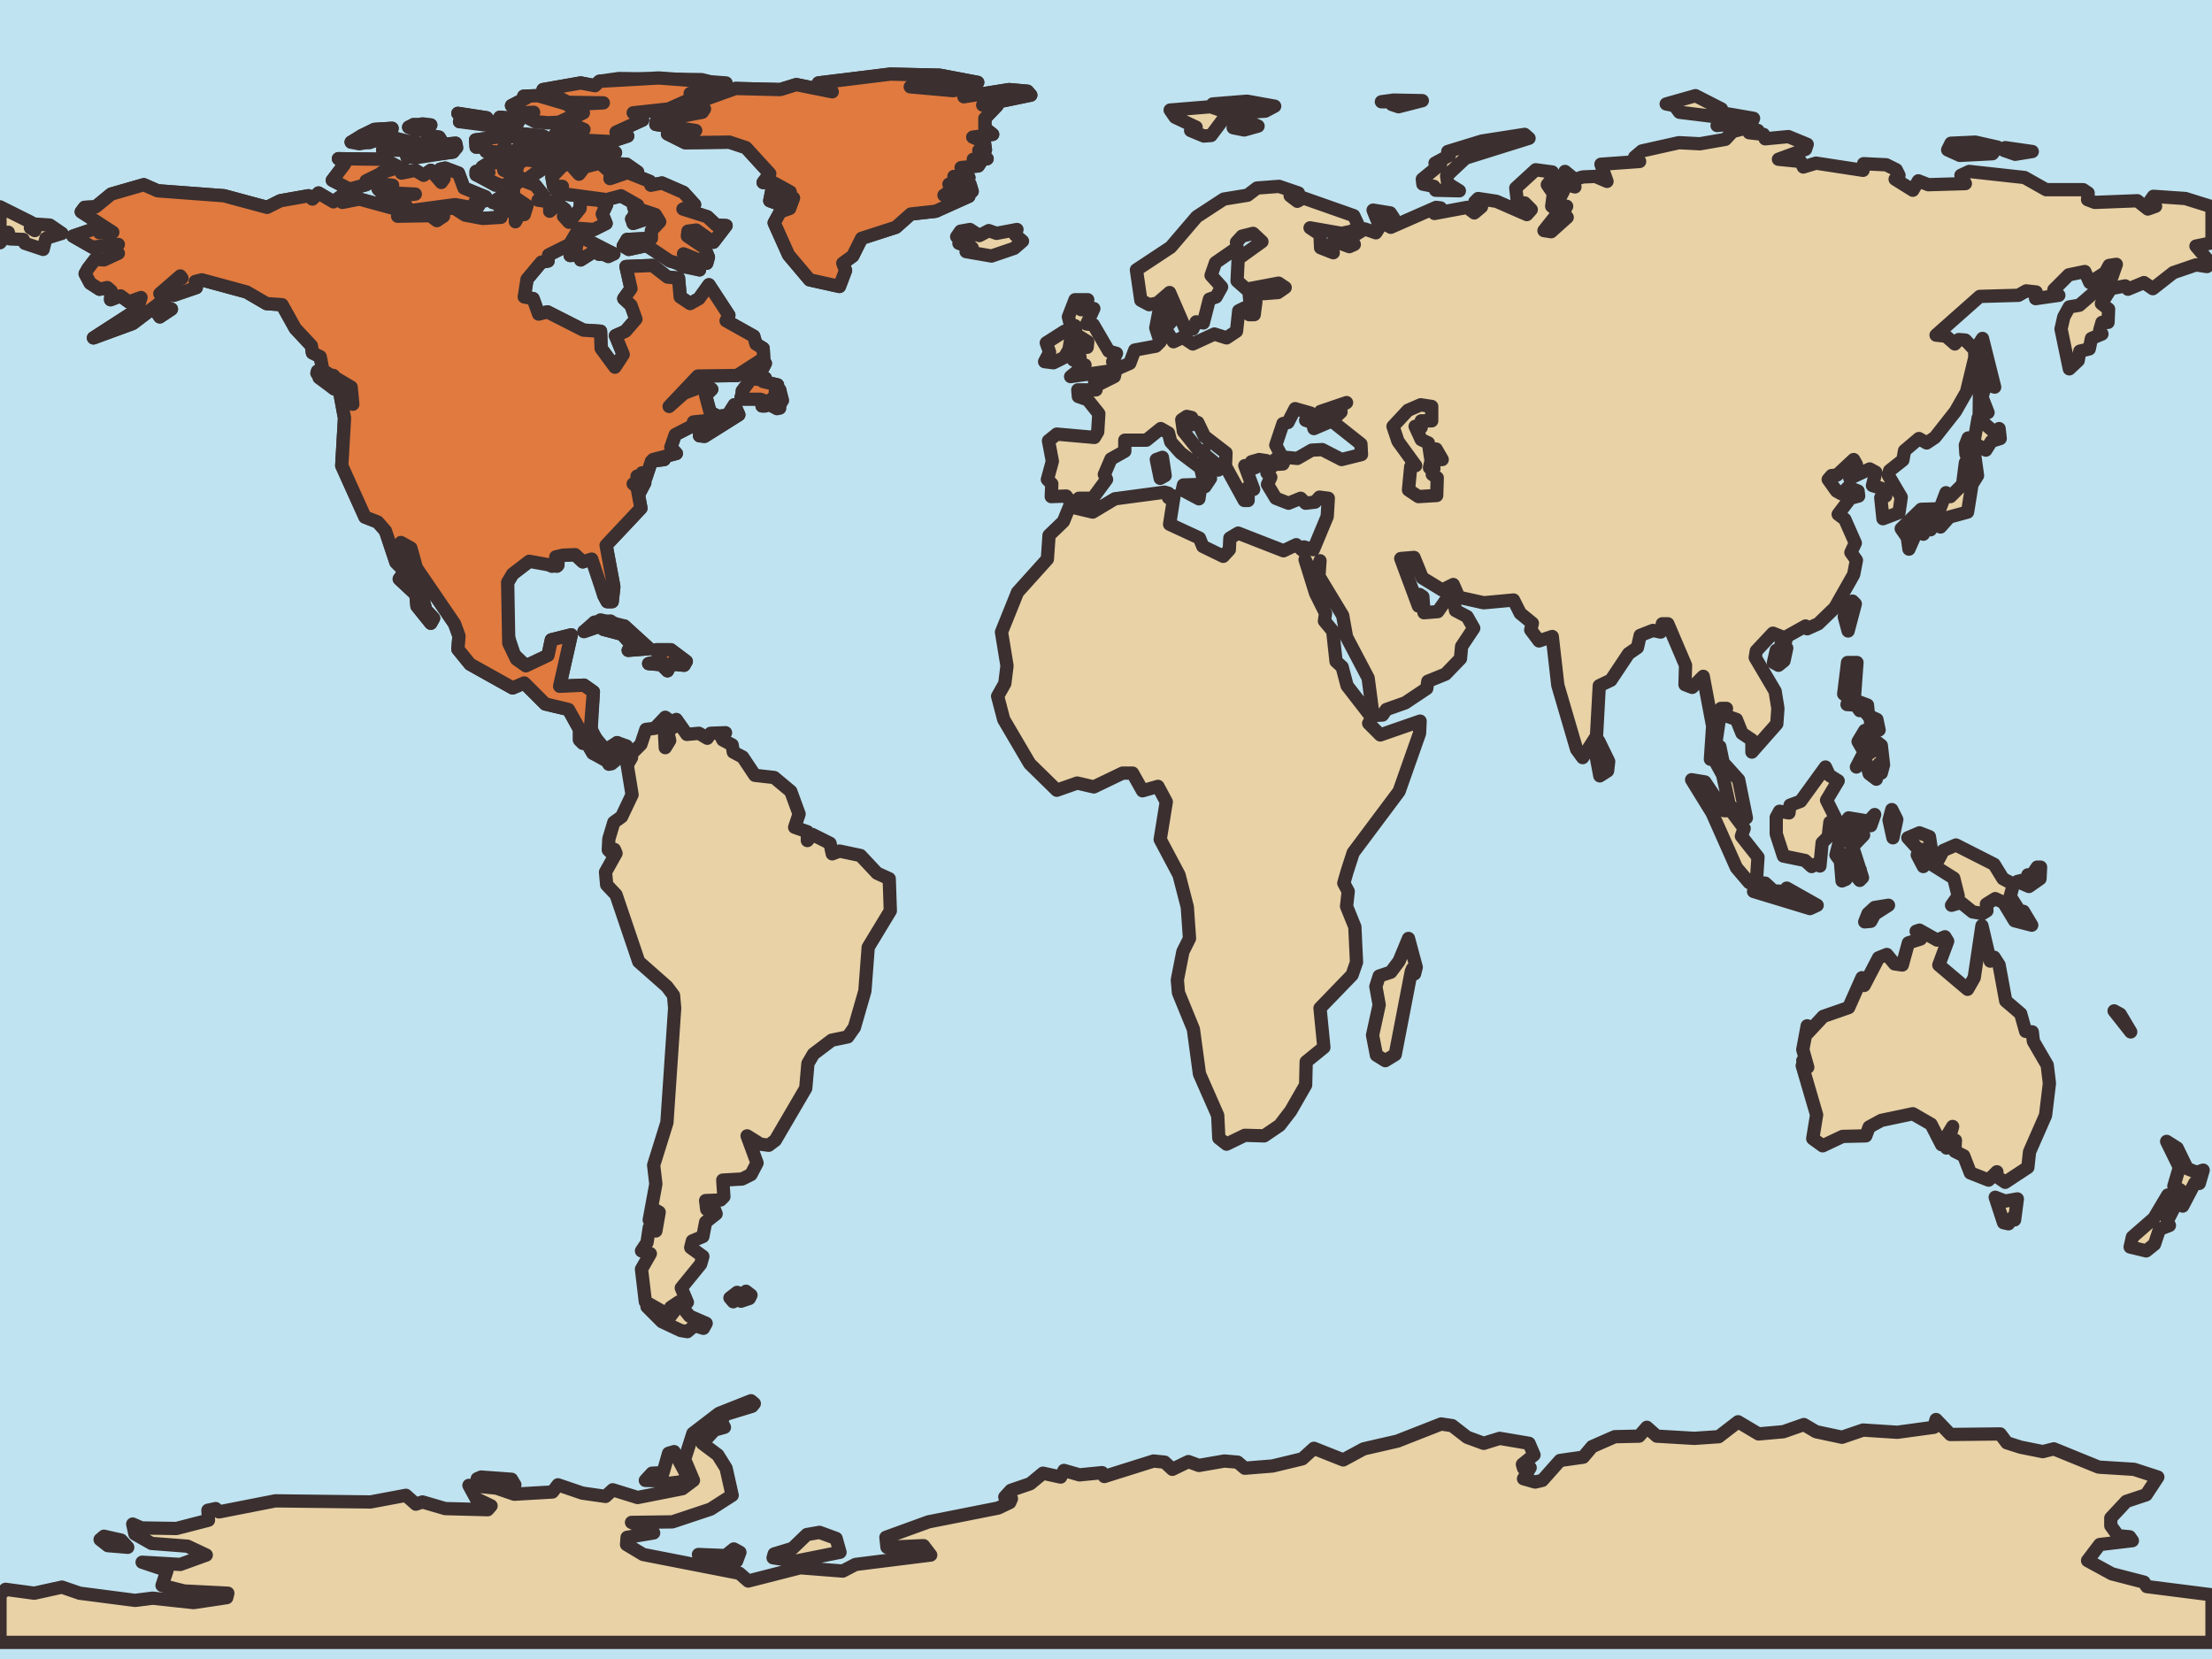
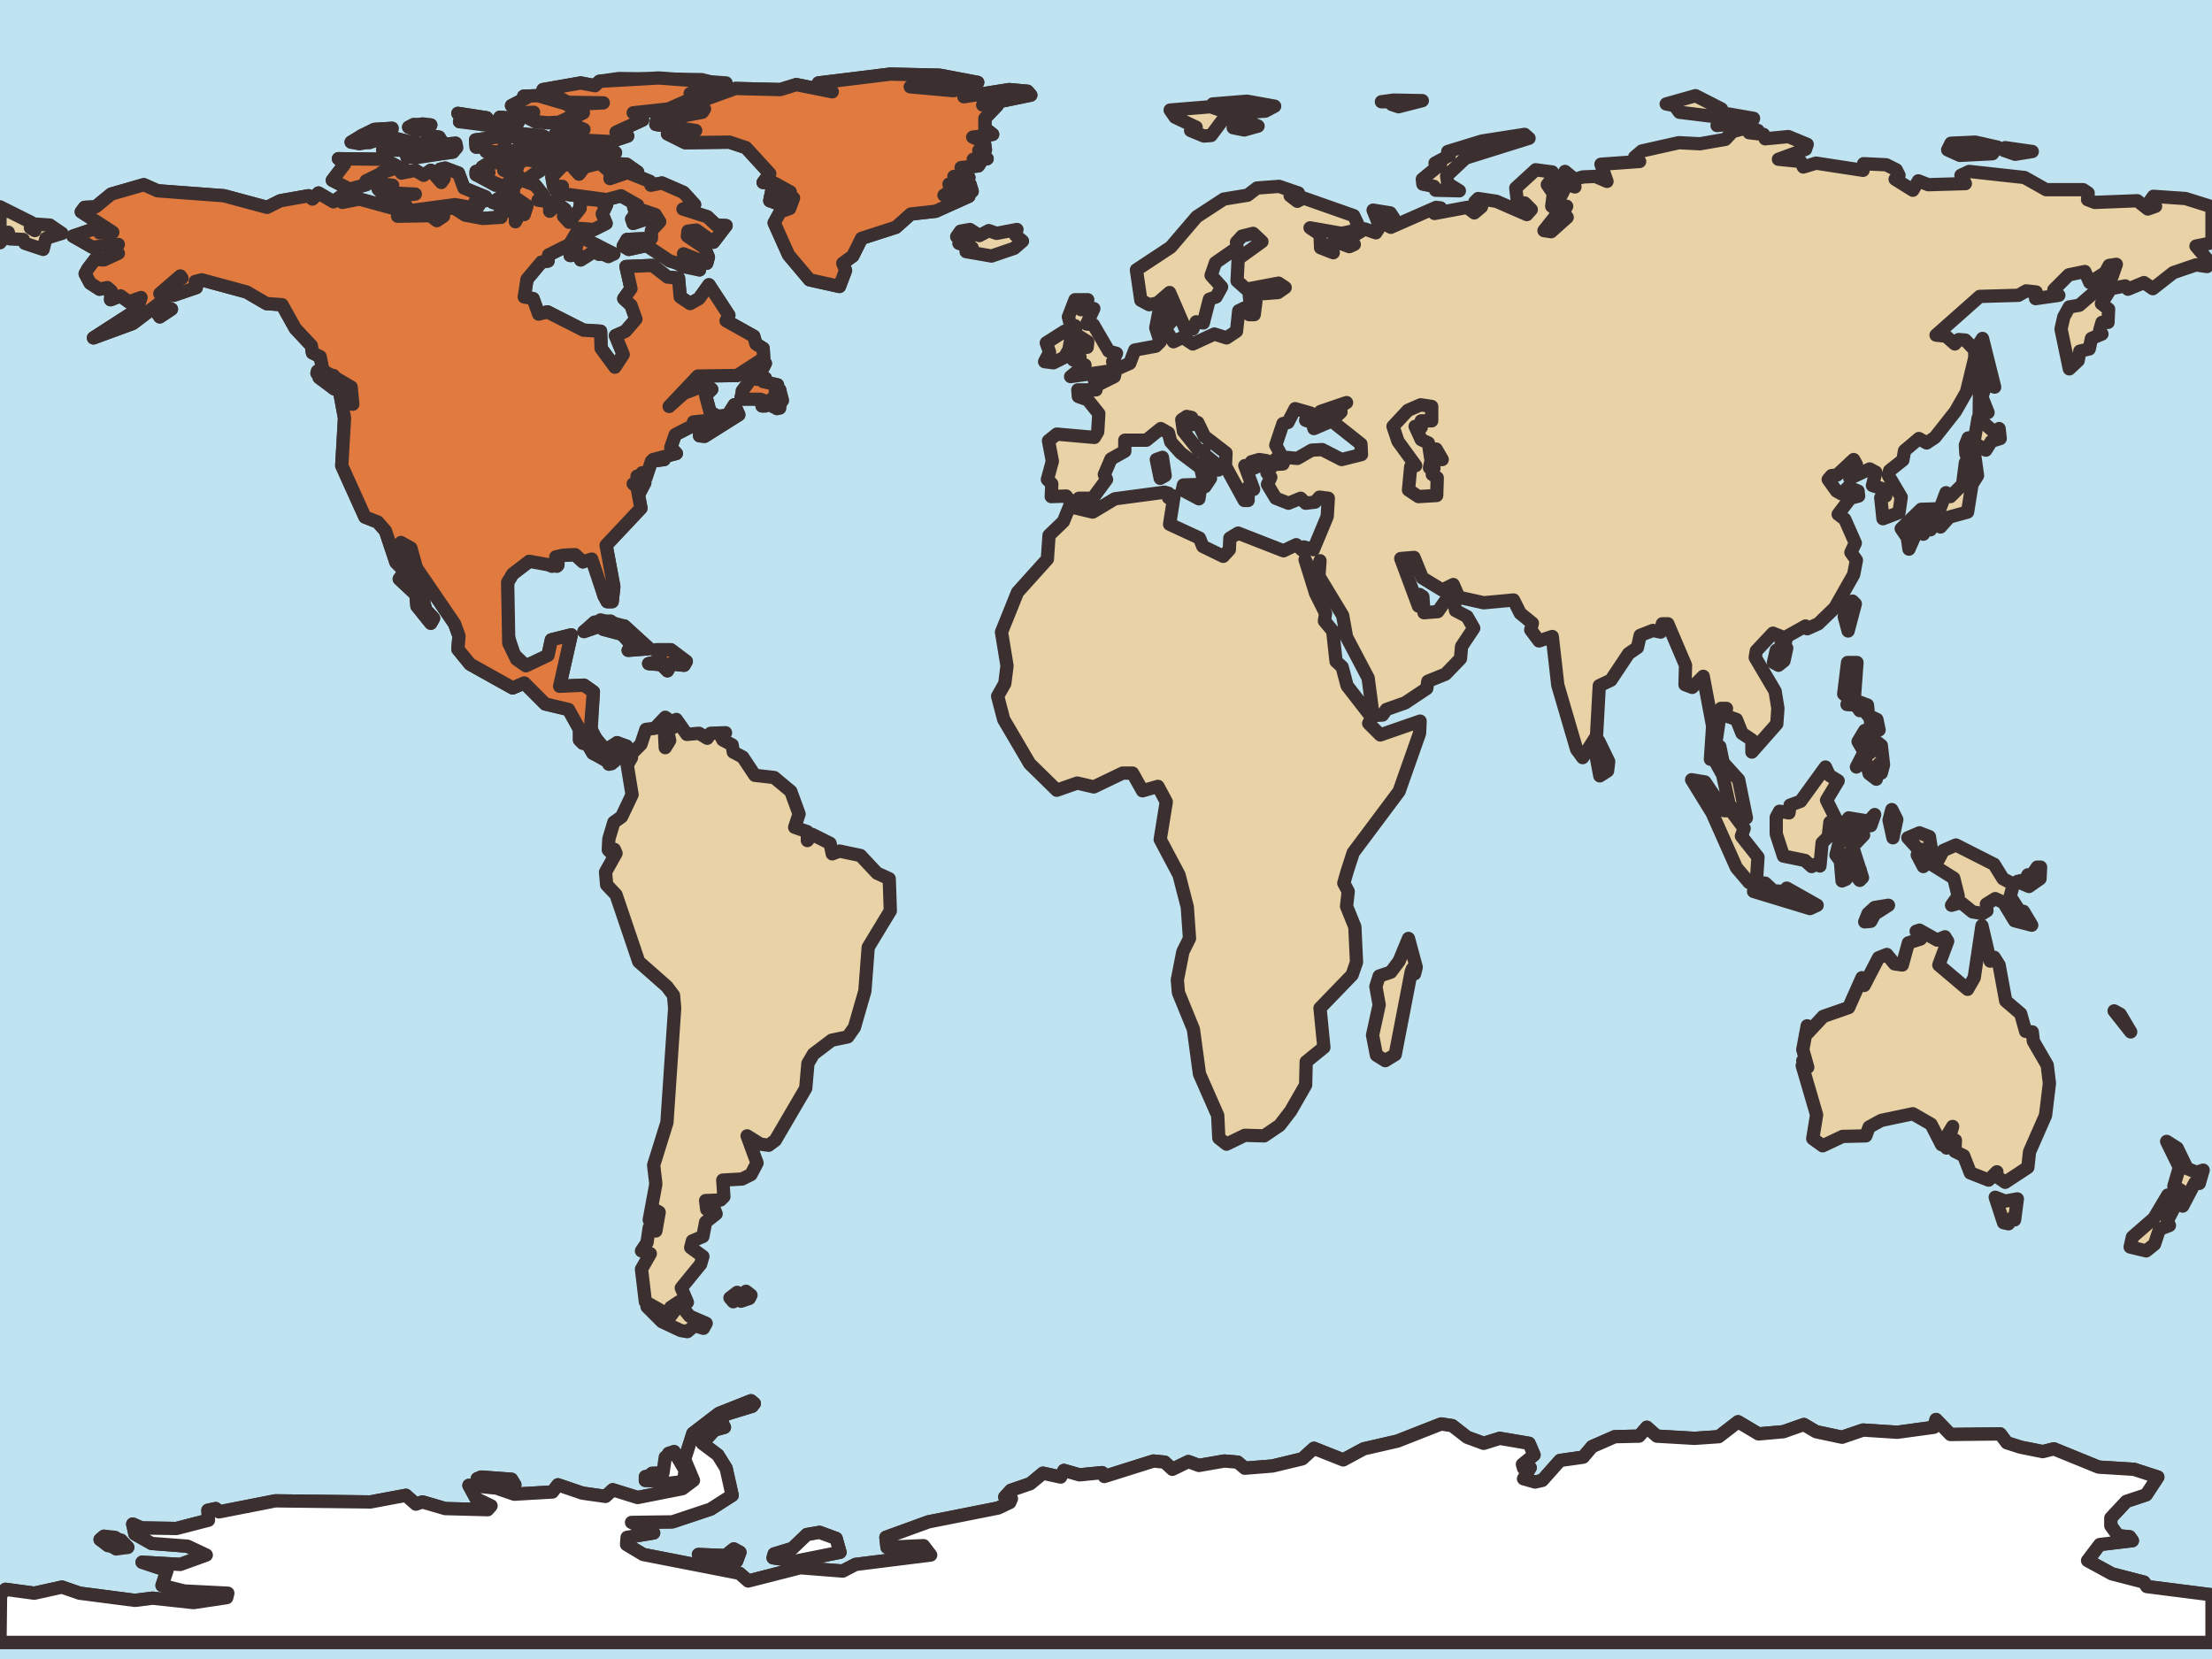
<svg xmlns="http://www.w3.org/2000/svg" viewBox="0 0 400 300">
  <rect width="400" height="300" fill="#bfe3f0" />
  <path d="M18.8 277.8L18.1 278.4L19.5 279.5L23.1 279.8L21.9 278.5ZM86.3 267.4L88.0 268.4L93.1 268.5L92.5 267.5L87.0 267.1ZM93.0 118.4L91.3 113.3L91.8 105.3L92.7 103.8L95.7 101.5L98.2 101.5L99.8 102.4L100.9 102.2L100.9 100.5L104.0 100.3L105.4 101.6L106.6 100.9L107.9 102.5L109.2 107.7L109.8 108.8L110.7 108.8L111.0 106.1L109.6 98.6L115.9 91.9L115.2 88.1L114.5 87.5L115.2 87.8L115.2 86.1L115.6 89.2L116.6 87.3L116.1 85.5L116.8 86.4L117.8 83.4L120.1 83.1L118.1 83.1L122.3 82.0L121.3 80.9L122.1 78.6L125.6 76.8L125.4 76.3L128.4 76.0L126.5 77.4L126.5 78.8L127.4 78.9L133.6 75.0L132.8 73.2L131.6 75.1L129.8 75.3L128.4 74.5L127.6 71.5L128.7 70.4L127.7 69.6L123.7 71.1L121.0 73.5L126.2 68.0L133.3 67.9L138.1 64.8L138.0 63.0L136.7 62.2L136.3 60.8L131.3 58.0L131.8 57.0L128.2 51.5L126.4 54.0L124.8 54.9L123.0 53.7L122.7 50.3L120.7 50.1L118.0 48.0L113.2 48.2L114.1 52.2L112.8 54.0L114.1 55.2L115.0 57.7L113.1 59.9L111.3 60.7L112.7 64.1L111.2 66.4L108.7 63.0L108.6 59.9L105.5 59.7L99.0 56.4L97.4 56.8L96.4 54.0L94.8 53.7L95.3 50.5L97.9 47.4L99.1 47.2L99.2 46.1L103.0 44.2L104.7 41.3L107.4 41.5L109.6 40.4L108.9 38.7L109.7 37.0L108.2 36.2L105.0 35.9L104.9 37.7L102.9 40.2L101.9 39.1L102.2 37.9L100.9 36.9L99.4 38.2L99.4 36.5L97.3 36.2L98.3 35.4L96.8 33.5L94.2 32.5L92.9 33.7L92.8 35.5L95.3 37.2L94.8 38.8L93.9 38.8L93.2 40.1L93.2 38.5L91.5 38.0L90.5 38.3L90.6 39.3L87.3 39.5L84.1 38.9L82.1 37.6L79.8 37.9L79.1 38.4L80.2 39.1L79.0 39.9L77.8 39.0L71.9 39.1L73.4 38.3L65.0 36.0L61.9 36.6L61.8 35.4L60.3 36.5L57.6 34.9L56.5 36.0L55.8 35.4L50.7 36.3L48.3 37.5L40.5 35.4L28.5 34.5L26.0 33.4L20.1 35.1L17.3 37.4L15.3 37.5L14.7 38.3L20.4 42.0L18.0 42.1L18.2 41.3L17.3 41.3L13.2 42.7L16.7 44.7L21.4 44.2L20.5 44.8L21.4 45.8L18.8 47.0L17.2 46.9L15.9 48.6L15.4 49.5L16.3 51.2L18.0 52.3L19.4 52.0L20.1 52.6L20.0 54.2L21.8 53.5L23.3 54.6L25.5 53.8L24.8 56.0L16.9 61.1L24.0 58.5L28.6 55.0L29.7 53.9L28.9 53.1L32.6 49.9L32.9 50.3L31.8 50.8L31.4 53.4L35.5 52.0L35.3 50.9L36.5 50.6L44.6 52.8L48.2 54.9L51.0 55.1L53.4 59.4L56.3 62.5L56.5 63.8L57.9 64.5L58.4 67.0L63.5 70.0L63.8 73.1L63.2 71.5L61.5 71.3L62.3 75.6L61.8 84.2L66.0 93.5L68.3 94.4L69.7 96.0L71.6 101.7L73.2 103.3L72.2 104.7L75.2 107.5L75.4 109.6L77.9 112.7L78.4 111.8L77.0 110.3L76.0 106.5L72.6 100.7L72.5 98.1L74.3 99.1L75.3 102.7L82.2 112.8L83.0 115.0L82.8 117.4L85.0 120.1L92.7 124.4L94.8 123.5L98.6 127.3L102.8 128.3L104.8 131.9L104.8 133.8L105.4 134.4L105.6 133.5L107.2 136.2L109.9 137.2L110.1 138.2L111.1 137.7L110.6 136.8L111.6 135.4L113.1 136.4L114.3 143.7L112.4 147.7L111.0 148.7L110.1 151.7L110.0 153.7L110.7 154.4L111.1 153.6L111.4 154.3L109.5 157.7L109.7 160.0L111.4 161.8L115.5 173.9L120.6 178.4L121.8 180.0L122.0 182.3L120.6 203.0L118.2 210.7L118.6 214.1L117.4 220.6L118.1 220.8L118.5 218.8L119.2 219.2L118.6 222.6L117.4 222.0L117.0 224.7L116.0 226.2L117.6 226.7L116.0 229.5L116.7 235.4L121.1 237.9L121.3 236.4L122.8 235.4L124.3 235.5L123.2 232.9L126.7 228.6L127.1 227.2L124.9 225.6L125.2 224.4L127.1 223.6L127.6 221.0L129.5 219.5L129.2 218.7L128.6 219.2L127.8 218.7L127.6 217.1L130.3 217.0L130.9 216.4L130.7 213.4L134.2 213.2L135.8 212.4L136.9 210.3L135.1 205.4L137.5 206.9L139.0 207.1L140.2 206.2L145.7 196.8L146.1 192.3L147.1 190.6L150.4 188.1L153.3 187.5L154.5 185.8L156.4 179.2L157.0 171.3L161.0 164.7L160.8 158.9L158.6 157.9L155.6 154.7L151.8 153.9L150.5 154.4L150.1 152.5L146.9 150.9L146.0 152.0L146.0 150.4L143.7 149.6L144.5 147.2L143.0 143.1L140.0 140.6L136.5 140.2L134.3 136.9L132.6 136.0L132.4 134.7L130.7 133.8L130.3 133.0L131.2 132.5L128.5 132.6L127.9 133.5L126.4 132.6L124.2 132.8L122.3 130.1L122.0 131.4L120.7 132.1L121.1 133.9L120.3 135.2L120.1 131.3L121.0 130.2L120.3 129.7L118.4 131.7L116.8 131.9L115.9 134.6L114.6 135.9L111.6 134.3L110.1 135.5L108.7 135.3L106.9 131.9L107.3 125.1L105.6 123.9L101.2 124.1L103.3 114.8L99.7 115.7L99.1 118.5L97.7 119.4L95.1 120.4ZM62.8 70.8L60.3 67.9L57.4 67.1L57.7 68.3L60.4 70.3L62.2 71.0ZM28.1 56.1L28.9 57.3L31.0 55.9L29.7 55.3ZM1.8 43.2L4.2 43.3L4.5 44.0L7.8 45.1L8.3 43.1L11.2 42.2L9.0 40.7L6.0 40.5L6.3 41.7L5.5 41.2L5.6 40.2L0.0 37.4L0.0 43.9L0.6 43.2L0.1 42.4L1.5 42.0ZM89.1 36.6L93.0 37.7L93.7 37.1L90.9 35.4ZM76.1 37.9L82.3 37.0L86.2 37.7L86.6 37.1L85.9 36.5L87.7 36.3L87.8 35.6L83.9 34.0L82.9 31.3L80.5 30.4L79.6 30.6L80.3 32.3L79.8 33.0L77.9 30.8L76.6 31.7L75.1 30.8L72.6 31.3L73.1 30.6L72.0 30.3L69.0 31.2L67.3 33.1L71.0 33.5L68.4 34.2L69.0 34.8L75.1 35.1L69.6 35.7L71.0 37.0ZM88.4 31.2L86.1 31.0L86.1 31.6L89.6 33.5L92.5 33.0L92.7 31.5L91.1 30.8L91.8 29.5L88.5 29.4L87.2 30.2ZM62.3 29.7L60.1 32.6L63.2 34.2L66.2 33.4L67.5 31.6L71.7 30.0L69.4 28.8L61.2 28.7ZM95.3 32.4L97.8 30.8L99.4 29.4L95.0 28.9L93.3 30.1L94.0 32.3ZM96.0 27.5L94.6 26.4L92.4 27.6L95.4 28.2ZM78.8 26.7L71.8 25.1L69.2 27.1L75.8 27.2L73.5 28.0L75.3 28.5L81.9 27.5L82.6 26.7L82.4 25.9L80.2 26.1L79.4 24.8L78.2 24.6L77.2 25.2ZM91.4 25.4L90.6 24.7L86.0 25.3L86.1 26.6L87.9 26.5L87.9 27.4L89.1 27.7L90.9 27.5ZM67.7 23.4L65.4 24.5L63.5 25.7L66.8 25.8L70.7 24.4L70.9 23.2ZM75.5 23.6L77.9 22.6L76.4 22.4L73.9 23.0ZM90.4 21.2L91.9 22.8L93.8 21.9L92.5 21.3ZM83.1 22.0L89.3 22.8L88.0 21.3L82.8 20.5L84.2 21.5ZM126.3 281.1L133.2 282.3L133.8 280.7L132.7 280.1L131.2 281.3ZM143.9 282.3L151.9 280.7L151.2 278.2L148.2 277.1L145.9 277.5L143.3 280.0L140.0 281.0L139.8 281.7ZM6.2 288.1L1.0 287.4L0.0 288.4L0.0 297.0L400.0 297.0L400.0 288.4L388.2 286.9L387.7 286.1L381.9 284.6L377.5 282.2L379.7 279.3L385.6 278.6L385.1 277.9L383.0 277.7L381.7 275.9L381.7 274.5L384.5 271.5L388.1 270.3L390.2 267.1L385.9 265.7L379.5 265.3L371.4 262.0L369.4 262.5L365.4 261.7L362.9 260.9L361.7 259.3L352.7 259.4L350.1 256.7L349.7 258.1L343.1 259.0L336.9 258.6L333.1 259.9L328.4 258.9L326.2 257.6L322.5 258.9L318.0 259.3L314.3 257.1L310.8 259.8L306.4 260.1L299.6 259.7L297.8 258.1L296.4 259.7L292.0 259.8L287.9 261.6L286.3 263.5L282.1 264.1L278.9 267.7L277.6 268.0L275.5 267.4L276.7 265.4L275.5 265.5L275.3 264.8L277.4 263.1L276.5 261.0L271.2 260.1L268.3 261.0L265.3 259.9L262.6 257.8L260.6 257.5L252.7 260.6L246.6 262.0L242.9 264.0L237.6 261.9L235.5 263.8L230.1 265.1L225.1 265.5L223.8 264.4L221.4 264.2L216.8 265.0L214.9 264.3L212.0 265.7L210.6 264.4L208.6 264.2L199.7 267.0L199.3 266.3L195.2 266.7L192.4 265.9L191.8 267.1L188.6 266.4L186.3 268.3L182.8 269.5L181.7 270.7L182.9 271.0L182.6 271.7L180.5 272.7L167.9 275.2L160.2 278.0L160.4 279.8L167.0 279.5L168.3 281.2L154.7 282.9L152.4 284.1L144.7 283.5L135.3 285.9L133.7 284.5L116.3 281.1L113.3 279.3L113.4 278.0L118.2 277.2L114.2 275.3L121.6 275.2L128.5 272.9L132.4 270.4L131.3 265.5L129.8 263.1L127.0 261.0L129.2 258.6L131.0 258.1L130.4 257.0L131.1 255.8L136.0 254.3L136.4 253.8L135.8 253.3L130.0 255.6L125.3 259.2L123.8 263.9L125.4 267.7L123.4 269.2L115.3 270.8L110.8 269.4L109.5 270.6L105.3 270.0L100.9 268.5L99.9 269.8L93.0 270.2L89.8 269.1L84.8 268.6L86.1 271.0L88.8 272.3L88.2 273.0L80.5 272.8L76.4 271.6L75.2 272.0L73.4 270.4L67.0 271.6L49.8 271.4L39.6 273.4L39.0 272.8L37.6 273.1L37.7 274.9L31.9 276.4L25.6 276.3L24.0 275.6L24.4 277.4L27.4 279.1L33.9 279.6L37.3 281.2L32.6 282.9L25.7 282.5L30.2 284.0L29.3 286.7L33.3 287.7L41.2 288.1L41.0 288.9L35.0 289.8L27.6 289.0L24.4 289.4L14.4 288.1L11.2 287.0ZM124.1 266.6L121.9 262.5L120.9 262.8L119.9 266.3L117.9 266.4L116.7 267.7L120.1 267.8L119.6 268.4L123.6 267.9ZM121.0 238.3L117.0 236.3L119.7 239.0L123.1 240.6L124.3 240.8L125.6 239.7L127.2 240.2L127.7 239.3L124.7 238.0L122.9 235.8ZM134.9 233.5L134.3 234.1L133.3 233.7L132.0 234.7L132.6 235.4L133.5 234.7L134.0 235.3L135.5 234.8L135.8 234.2ZM121.1 120.1L123.7 120.3L124.1 119.6L121.3 117.5L118.7 117.5L119.6 119.5L117.3 120.0L119.6 120.2L120.7 121.3ZM117.4 117.3L112.9 113.2L111.9 113.4L110.4 112.3L107.5 112.5L105.6 114.2L109.1 113.0L109.1 113.8L112.5 114.7L114.3 116.7L113.6 117.6ZM209.8 86.5L210.7 86.0L210.2 82.7L209.1 83.1ZM140.5 73.9L141.5 72.4L141.0 70.5L140.2 70.8L140.6 69.6L138.0 69.0L138.4 68.4L137.6 68.1L136.9 68.6L138.4 65.7L137.9 65.7L136.3 67.2L134.0 71.8L137.5 72.2L138.6 72.6L137.8 73.4L138.4 73.4L139.7 72.0L139.8 73.5ZM190.5 65.6L192.5 64.6L193.3 63.2L193.7 60.9L192.5 59.9L189.2 62.0L189.8 63.7L188.9 65.4ZM194.4 54.2L193.2 57.3L193.8 59.7L194.4 58.9L194.6 60.5L196.7 61.8L196.6 62.8L194.9 62.6L195.3 64.6L194.1 65.1L196.2 66.0L193.6 68.1L200.6 67.1L201.6 66.2L201.2 65.4L201.9 63.9L200.5 63.5L197.7 58.7L196.5 58.6L197.8 55.8L195.5 56.0L196.7 54.2ZM104.6 42.6L103.1 46.2L104.6 46.1L105.0 47.0L107.7 45.3L110.0 46.4L111.0 45.9L105.6 43.5L105.4 42.8ZM175.4 41.5L173.7 41.8L173.0 42.8L175.3 43.2L173.4 44.0L175.8 44.8L174.7 45.5L179.3 46.3L183.4 44.9L184.9 43.6L183.6 42.5L183.9 41.5L180.2 42.2L178.8 41.7L177.1 42.6ZM116.5 38.9L114.7 38.7L114.5 40.4L116.4 39.8ZM131.3 40.8L129.5 40.7L127.9 39.2L123.5 37.8L125.6 37.0L123.6 34.8L119.7 33.1L117.7 33.5L117.5 32.8L113.5 31.2L110.3 32.3L110.4 31.2L108.5 29.5L105.7 30.2L104.7 31.5L103.8 30.5L104.6 29.5L101.8 29.9L99.8 32.0L100.1 33.7L101.7 33.7L100.5 34.4L101.5 35.0L109.7 36.1L112.3 35.4L115.3 37.1L114.6 37.5L118.5 38.8L119.3 40.1L117.8 41.7L117.8 43.1L113.4 43.3L112.7 44.5L113.7 45.1L116.9 44.4L123.5 48.2L126.5 48.8L123.6 45.9L127.8 47.6L128.1 46.5L127.4 44.8L124.3 42.7L124.4 41.8L125.9 41.6L129.0 43.8ZM175.5 16.5L174.6 15.9L172.4 16.4L164.6 15.7L176.8 14.9L169.9 13.6L161.0 13.4L148.0 15.0L147.9 15.7L150.5 16.6L144.0 15.3L141.1 16.2L133.0 16.0L124.4 19.1L127.4 19.7L127.0 20.3L118.7 21.9L118.6 22.5L125.8 23.6L120.7 24.2L123.9 25.8L131.9 25.7L134.9 26.7L139.2 31.4L138.0 33.0L140.0 33.1L142.9 34.7L139.6 34.3L139.2 36.3L140.6 36.8L143.5 35.8L142.8 37.7L141.1 38.3L140.0 40.3L142.6 46.1L146.4 50.6L151.8 51.8L152.9 48.9L152.4 47.6L154.2 46.3L155.8 43.1L162.0 41.1L164.7 38.7L169.2 38.2L175.2 35.5L170.7 35.3L172.0 34.4L171.6 33.3L173.8 34.9L175.8 34.6L175.4 33.3L172.5 31.9L175.2 32.1L173.8 30.3L176.9 30.0L177.3 29.4L176.0 28.8L178.5 28.7L177.0 27.2L178.2 27.1L178.0 25.7L175.9 24.8L179.5 24.3L178.1 23.2L178.1 21.4L180.3 19.1L177.7 19.0L186.4 17.2L185.8 16.5L182.5 16.2L174.3 17.5ZM113.3 29.7L110.7 29.5L110.1 30.2L111.7 31.2L115.3 31.1ZM100.2 26.1L98.2 24.6L92.5 24.0L92.1 24.6L95.7 25.3L96.8 26.1L97.3 27.8L100.3 28.3L108.9 28.4L111.3 27.6L109.9 26.3L104.0 26.7ZM126.9 14.4L111.9 14.2L108.4 14.7L107.6 15.5L105.0 15.0L98.2 16.2L102.7 18.5L109.1 18.6L103.4 18.9L105.5 20.4L102.3 22.0L105.6 23.4L101.9 22.8L102.5 23.9L100.4 24.3L100.6 25.1L110.5 25.6L113.5 24.6L111.4 23.9L116.2 21.7L115.3 20.9L116.1 20.6L114.5 20.4L120.9 19.7L127.2 16.9L124.8 16.9L131.2 15.5ZM95.6 20.8L96.8 22.0L99.1 22.2L101.1 22.1L104.7 20.4L102.4 18.8L97.3 17.3L94.7 17.4L95.2 17.7L92.5 19.1L94.5 20.4L96.5 20.3ZM252.3 190.7L255.2 175.7L255.4 175.2L255.8 176.1L256.1 174.9L254.7 169.7L253.0 173.8L251.5 175.8L249.4 176.5L248.8 178.4L249.4 181.7L248.2 187.2L248.9 190.8L250.5 191.8ZM317.1 161.2L327.3 164.3L328.6 163.7L323.1 160.6L322.8 161.2L320.7 161.1L319.2 159.7L317.8 159.6ZM335.0 153.1L337.0 151.0L334.4 152.3L333.4 150.8L333.5 149.6L338.3 149.3L339.0 147.3L337.9 148.5L334.3 147.9L333.4 149.1L332.0 154.6L332.8 155.7L333.1 159.3L333.8 159.0L333.7 154.8L334.4 154.3L335.0 157.5L336.4 157.3L335.8 158.6L336.3 159.2L336.8 158.7ZM309.6 147.0L314.0 156.9L316.3 159.6L317.6 159.6L317.9 155.0L314.9 151.2L315.4 149.8L313.0 146.6L311.8 146.6L308.3 141.4L305.9 141.0ZM181.5 130.1L186.2 138.1L191.1 142.9L194.8 141.6L197.8 142.3L203.0 139.8L204.8 139.8L206.6 143.0L209.4 142.2L210.9 145.0L209.8 151.8L213.2 158.2L214.7 164.0L215.1 169.7L213.9 172.1L212.9 177.2L213.1 179.5L215.8 186.1L216.9 194.2L220.2 201.7L220.4 205.8L221.8 206.9L225.1 205.3L228.6 205.4L231.4 203.5L233.4 200.9L236.1 196.2L236.2 192.0L239.4 189.4L238.7 182.3L244.5 176.3L245.3 174.0L245.0 167.6L243.5 163.9L243.8 161.2L243.0 159.7L243.6 157.6L244.7 154.2L253.0 143.1L256.7 132.6L256.8 130.4L249.6 132.9L247.5 130.8L248.1 129.8L243.6 124.0L242.7 120.6L241.6 119.6L241.0 114.1L239.5 112.3L239.7 110.9L237.9 107.3L236.0 101.2L237.7 104.8L238.7 101.4L238.5 104.2L242.8 111.3L243.5 115.2L247.4 122.6L248.3 129.4L250.0 129.3L250.7 128.3L254.1 127.1L258.0 124.5L258.2 123.2L261.4 121.9L264.1 119.1L264.3 116.9L266.5 113.6L265.3 111.5L263.2 110.4L262.6 106.9L260.0 110.6L257.5 110.8L257.3 107.9L256.7 107.5L256.5 109.6L253.3 101.0L255.7 100.8L257.2 104.5L260.8 106.7L262.8 105.7L263.8 108.0L268.3 109.0L273.7 108.5L274.9 110.9L277.1 112.7L276.8 113.9L278.3 115.9L280.7 115.1L281.7 123.9L285.1 135.5L286.2 137.0L288.7 133.1L289.2 124.0L291.3 123.0L294.5 118.2L296.1 117.1L296.6 114.9L298.9 114.0L300.3 114.3L300.6 112.8L301.6 112.8L304.8 120.3L304.7 123.8L306.0 124.3L308.0 122.3L309.7 131.3L309.3 137.3L309.4 136.3L311.5 140.1L312.7 145.5L315.0 148.0L315.8 147.9L314.4 141.0L311.6 137.9L311.0 135.0L310.2 134.9L311.2 128.1L312.2 128.1L312.0 129.4L314.0 130.1L315.0 132.6L316.8 133.8L316.8 136.0L321.3 130.9L321.5 128.1L321.0 125.0L317.4 118.9L317.6 117.7L320.6 114.5L322.1 115.1L322.1 116.9L322.7 116.8L323.1 115.1L326.5 113.2L326.8 113.7L328.8 112.8L331.8 109.9L335.2 103.9L335.7 101.3L334.7 99.9L335.5 98.2L333.6 93.9L332.4 93.0L334.6 90.1L336.1 89.7L336.0 88.8L334.2 88.1L333.0 89.3L332.1 88.8L330.6 86.7L331.2 86.0L332.2 85.9L335.2 83.1L335.7 84.0L334.5 86.5L338.1 84.8L339.2 85.4L338.6 87.8L340.2 88.3L341.0 89.7L340.1 90.0L340.5 93.8L343.4 92.7L343.8 89.9L341.5 86.0L341.7 85.1L344.1 83.2L344.4 81.5L347.0 79.3L348.4 80.1L349.9 79.1L353.6 74.4L355.6 70.9L357.1 64.7L357.1 63.3L355.4 61.5L354.2 61.4L353.5 62.2L351.9 60.8L350.1 60.6L358.0 53.6L365.0 53.4L366.4 52.6L368.2 52.8L368.1 54.0L372.3 53.4L371.4 52.4L374.1 49.7L377.0 49.1L377.9 51.1L380.7 49.3L381.4 48.0L382.7 47.8L381.9 50.1L376.0 55.2L374.2 55.5L373.2 57.3L372.7 59.5L374.2 66.7L375.8 65.2L376.1 63.5L377.8 63.1L378.2 61.2L380.1 60.4L379.7 59.7L380.1 58.3L381.2 58.3L381.3 55.9L380.0 54.9L381.7 52.2L384.3 51.7L384.8 52.3L387.7 51.1L389.3 52.2L393.0 49.3L397.1 47.9L399.1 48.2L399.3 47.1L397.1 44.5L400.0 43.9L400.0 37.4L395.2 35.9L389.4 35.5L388.9 36.2L389.8 37.3L388.4 37.8L386.5 36.3L378.8 36.6L377.5 36.1L377.6 34.9L376.7 34.3L370.0 34.3L366.1 32.1L356.1 31.0L354.6 31.7L355.4 33.2L348.7 33.4L346.9 32.7L345.9 34.4L342.7 32.4L343.4 31.7L342.9 30.7L341.1 29.8L337.0 29.6L336.9 30.8L328.4 29.5L326.1 30.2L325.6 29.2L321.6 28.8L326.5 27.0L326.8 26.1L323.4 24.7L319.2 25.1L318.9 24.3L316.3 24.0L317.9 23.6L315.9 23.1L313.3 23.8L312.0 25.2L307.4 26.0L303.6 25.8L296.9 27.3L295.6 28.4L296.5 29.2L289.5 29.7L290.6 32.8L288.5 31.9L286.2 32.0L284.3 32.6L284.8 33.8L283.7 33.5L284.1 31.9L283.0 31.0L283.2 32.2L281.2 33.3L282.7 34.6L281.8 36.3L282.0 37.2L283.3 37.3L282.7 38.4L283.4 39.3L280.5 41.9L279.2 41.7L281.9 38.3L280.6 37.3L280.9 35.0L279.8 33.4L280.9 32.0L280.7 31.1L277.7 30.7L274.1 34.0L274.4 36.6L275.7 36.7L276.9 37.9L276.1 38.8L270.6 36.4L267.3 35.9L266.7 36.5L267.9 37.4L266.6 38.5L265.3 37.5L259.4 38.6L260.5 37.6L259.7 37.5L251.5 41.1L250.6 40.6L250.6 39.6L252.0 39.4L251.4 38.5L248.3 38.0L249.5 41.0L248.8 42.1L246.8 41.4L244.2 43.0L244.9 44.2L244.0 44.6L241.3 43.6L240.6 44.2L241.1 45.7L238.8 44.8L238.7 42.4L236.9 41.2L242.6 42.2L244.5 41.8L245.7 40.9L244.8 39.0L235.7 35.8L234.6 36.4L233.3 35.4L234.8 34.9L231.3 33.7L227.3 34.0L225.6 35.3L221.3 36.0L216.4 39.2L211.7 44.7L205.5 48.8L206.3 54.3L207.8 55.1L209.3 54.8L211.5 52.9L214.4 59.6L215.7 59.5L216.3 58.2L217.6 58.4L218.7 54.1L219.9 53.7L220.9 51.9L219.0 49.8L219.8 47.5L223.7 44.8L223.6 43.8L224.6 42.7L226.6 42.2L228.2 43.7L223.9 46.8L223.7 50.8L225.4 52.3L231.2 51.2L232.4 52.0L231.1 52.9L225.9 53.3L226.0 54.3L227.1 54.6L226.8 56.9L225.9 56.9L225.0 55.7L224.0 56.2L223.6 59.9L221.8 61.1L219.6 60.4L215.7 62.2L213.9 61.0L212.2 61.8L210.7 59.4L212.1 57.8L211.4 57.1L211.8 55.7L209.5 56.7L209.0 59.3L209.8 61.8L209.0 62.6L205.2 63.3L204.3 65.7L201.8 66.8L201.5 68.1L198.9 69.4L197.9 68.7L198.2 70.5L194.9 70.5L195.0 71.7L196.7 72.3L198.7 74.8L198.5 78.1L197.9 79.1L191.1 78.5L189.6 79.7L190.3 83.4L189.4 86.7L190.2 87.5L190.1 89.8L192.8 89.7L194.0 91.3L195.1 90.1L197.6 90.1L200.1 86.7L199.7 85.8L200.9 83.0L203.4 81.6L203.4 79.6L207.3 79.6L209.9 77.5L211.3 78.3L211.7 79.9L213.5 81.9L217.1 84.6L217.9 88.0L218.9 86.5L218.3 85.0L218.7 83.9L220.3 85.0L220.5 84.4L217.7 82.1L217.7 81.5L216.8 81.5L214.0 78.0L213.7 75.9L214.6 75.3L215.5 75.5L215.5 76.8L215.8 76.1L216.6 76.4L217.8 78.9L221.7 81.9L221.6 84.3L225.0 90.5L225.7 90.5L225.7 88.1L226.7 88.5L225.1 84.2L226.6 84.7L227.1 84.5L226.3 83.5L227.7 83.1L229.0 83.3L229.3 84.4L230.7 83.0L232.0 82.9L230.7 80.5L232.0 76.6L232.9 76.4L234.2 73.9L237.0 74.7L236.1 76.0L237.3 76.4L237.6 77.5L240.4 76.3L240.6 75.7L238.9 75.4L238.8 74.4L243.5 72.8L241.9 73.8L242.5 74.5L240.8 76.1L246.1 80.3L246.2 82.2L242.6 83.1L239.1 81.3L237.2 81.4L234.6 82.9L232.5 82.7L232.0 83.9L230.3 84.0L229.1 85.5L229.8 86.3L229.2 87.6L230.7 90.1L233.0 91.0L235.2 90.1L236.1 91.0L237.8 90.8L238.6 89.9L240.2 90.1L240.0 93.4L237.5 99.4L235.8 98.9L235.5 99.5L234.4 98.5L232.1 99.6L223.9 96.4L222.4 97.3L222.3 99.4L221.2 100.6L217.5 98.8L216.9 97.3L211.5 94.8L212.3 89.7L211.3 90.0L211.3 89.2L210.6 89.0L201.6 90.2L197.6 92.6L193.4 91.6L192.3 94.3L189.7 96.8L189.4 101.1L184.0 107.1L181.1 114.3L182.1 120.4L181.7 123.6L180.4 125.9ZM255.1 84.4L254.7 88.6L256.5 89.8L259.8 89.6L259.9 86.4L259.0 85.8L259.3 84.7L258.5 84.6L258.8 83.2L260.8 83.1L259.7 81.2L258.8 81.6L258.7 82.8L258.3 80.1L257.0 79.5L255.9 77.1L257.0 77.3L257.0 76.1L258.9 76.1L258.9 73.5L256.9 73.2L254.6 74.2L251.9 77.1L252.8 79.8L256.0 84.2ZM326.4 155.6L327.6 156.7L328.9 156.0L329.1 156.6L329.5 152.4L330.6 151.3L330.9 148.7L332.2 148.5L330.3 144.7L332.4 141.2L330.8 140.2L330.1 138.7L325.6 144.9L323.7 145.6L323.5 147.0L321.8 146.7L321.2 147.8L321.2 150.8L322.5 154.8ZM337.2 135.8L335.7 138.7L337.3 137.2L338.0 139.9L339.3 140.9L339.3 138.9L339.8 138.1L340.2 139.8L340.6 138.3L340.2 134.8L339.3 134.1L339.4 135.3L337.6 136.5ZM289.1 134.0L288.6 136.6L289.3 140.3L290.7 139.4L290.9 137.7ZM337.2 132.1L336.0 134.1L336.7 135.3L337.9 131.7L337.0 133.2ZM336.3 128.5L336.6 127.9L337.9 129.5L337.7 127.5L335.3 126.6L335.8 119.8L334.1 119.8L333.4 125.5L334.4 126.3L334.0 127.4L335.6 127.5ZM323.1 117.2L321.2 117.6L320.7 119.8L321.6 120.3L322.6 119.5ZM335.5 109.2L335.0 108.7L333.5 111.5L334.2 114.1ZM216.8 90.2L217.2 87.6L214.0 87.7L213.8 88.6ZM257.2 32.4L257.3 33.3L259.3 33.7L259.6 34.4L263.9 34.5L261.8 33.2L261.6 31.8L265.0 28.6L276.5 25.0L275.7 24.3L268.0 25.5L261.8 27.4L262.1 28.1L259.5 29.5L260.5 29.7ZM227.5 22.8L225.4 21.9L223.1 22.2L223.8 22.7L223.0 23.1L225.0 23.5ZM211.6 19.9L212.5 21.2L216.3 23.0L215.3 23.6L217.7 24.6L219.0 24.5L221.1 21.7L223.9 21.0L218.9 19.3ZM312.5 20.6L310.5 22.7L316.8 22.1L317.1 21.4ZM303.7 20.3L311.0 21.2L311.3 19.7L306.6 17.3L301.3 18.8L302.8 19.1ZM219.3 18.8L225.6 20.3L228.8 20.1L230.5 19.2L225.5 18.3ZM257.2 18.2L252.0 18.1L249.8 18.4L252.3 18.4L251.7 18.9L252.9 19.3ZM391.9 220.8L393.6 217.5L393.3 216.8L392.5 217.5L392.0 216.1L389.5 220.3L385.6 223.7L385.2 225.5L388.1 226.2L389.6 225.0L390.5 222.3L392.3 221.6ZM360.8 216.5L362.3 221.1L363.2 221.3L364.0 220.1L364.3 220.6L364.8 216.8L362.6 217.2ZM394.1 211.1L393.1 214.5L394.3 215.2L394.1 217.4L394.7 218.1L396.9 213.9L397.7 214.0L398.4 211.6L397.2 212.0L395.5 211.3L393.7 207.6L391.8 206.4ZM329.6 207.2L333.2 205.5L337.4 205.4L338.0 203.8L340.2 202.6L345.9 201.4L349.2 203.3L351.1 207.0L353.1 203.7L352.0 207.6L353.6 206.2L353.5 208.2L355.1 209.0L356.3 212.1L359.6 213.4L361.1 211.9L361.0 212.7L362.6 213.8L366.7 211.1L367.0 208.3L369.9 201.7L370.6 195.9L370.2 192.6L367.7 188.3L367.5 186.6L366.3 186.5L365.4 183.3L362.7 181.0L361.5 174.5L360.6 173.1L359.9 173.8L358.4 167.4L357.0 176.8L355.8 178.9L350.6 174.5L352.2 170.2L351.7 169.4L350.3 170.0L347.1 168.2L346.5 168.4L347.3 169.8L345.1 170.5L344.0 174.5L342.6 174.3L341.2 172.6L339.7 173.2L337.1 178.2L336.7 176.8L334.3 182.2L329.7 183.8L326.9 186.8L326.8 185.5L326.0 189.8L326.9 193.0L326.0 191.8L326.4 193.4L325.9 192.7L328.5 201.6L327.8 205.9ZM385.3 186.6L383.4 183.4L382.3 182.8ZM338.3 166.6L339.0 165.3L341.5 163.7L339.0 164.1L337.8 165.2L337.2 166.7ZM365.9 164.8L365.3 164.9L363.5 162.1L364.1 159.9L362.2 158.9L360.6 156.3L353.7 152.8L351.4 153.8L350.5 155.5L349.4 154.5L348.9 151.3L347.1 150.6L345.0 151.5L346.9 153.6L348.6 153.6L346.7 154.6L347.8 156.7L348.5 155.8L353.3 158.8L354.1 162.0L352.9 163.7L354.6 163.2L356.7 164.9L358.5 165.2L359.3 164.7L359.2 163.5L360.8 162.5L362.3 163.2L364.3 166.5L367.4 167.3ZM368.4 156.8L366.9 159.0L366.7 158.2L366.5 159.0L364.8 159.4L366.9 160.3L368.9 158.9L369.0 156.8ZM343.0 148.2L342.1 146.4L341.6 148.3L342.3 151.5ZM338.9 131.5L339.8 132.0L339.4 130.1L338.1 129.5L338.7 133.4ZM348.8 93.9L347.1 95.3L347.8 96.6L348.1 95.6L349.1 95.8L349.7 94.8ZM346.7 95.9L345.5 94.7L350.1 93.5L350.9 95.3L352.5 93.5L355.8 92.6L356.6 87.6L357.6 86.0L357.1 82.4L355.9 82.7L355.4 83.7L354.9 87.6L352.7 89.8L351.9 89.1L350.8 92.0L347.4 92.1L343.8 95.6L344.9 97.2L345.2 99.3ZM360.7 78.2L357.7 75.6L357.1 79.1L355.9 79.2L355.4 80.5L355.5 82.1L356.7 82.1L357.3 80.3L359.1 81.4L360.1 79.8L361.7 79.3L361.5 77.5ZM357.4 62.9L358.0 66.8L357.9 74.9L358.6 73.7L359.5 74.6L358.4 71.8L359.1 69.5L360.7 70.0L358.5 61.2ZM362.6 26.7L362.4 27.2L364.4 27.9L367.5 27.4ZM357.2 25.7L352.8 25.9L352.2 27.1L354.4 28.1L360.3 27.8L361.2 26.6Z" fill="#e8d2a6" stroke="#3b2f2f" stroke-width="2.4" stroke-linejoin="round" />
+   <path d="M132.7 280.1L131.2 281.3L126.3 281.1L128.3 282.2L133.2 282.3L133.8 280.7ZM151.2 278.2L148.2 277.1L145.9 277.5L143.3 280.0L140.0 281.0L139.8 281.7L143.9 282.3L151.9 280.7ZM23.1 279.8L20.8 278.0L18.8 277.8L18.1 278.4L21.0 280.1ZM0.1 288.4L0.0 297.0L400.0 297.0L400.0 288.4L388.2 286.9L387.7 286.1L381.9 284.6L377.5 282.2L379.7 279.3L385.6 278.6L385.1 277.9L383.0 277.7L381.7 275.9L381.7 274.5L384.5 271.5L388.1 270.3L390.2 267.1L385.9 265.7L379.5 265.3L371.4 262.0L369.4 262.5L365.4 261.7L362.9 260.9L361.7 259.3L352.7 259.4L350.1 256.7L349.7 258.1L343.1 259.0L336.9 258.6L333.1 259.9L328.4 258.9L326.2 257.6L322.5 258.9L318.0 259.3L314.3 257.1L310.8 259.8L306.4 260.1L299.6 259.7L297.8 258.1L296.4 259.7L292.0 259.8L287.9 261.6L286.3 263.5L282.1 264.1L278.9 267.7L277.6 268.0L275.5 267.4L276.7 265.4L275.5 265.5L275.3 264.8L277.4 263.1L276.5 261.0L271.2 260.1L268.3 261.0L265.3 259.9L262.6 257.8L260.6 257.5L252.7 260.6L246.6 262.0L242.9 264.0L237.6 261.9L235.5 263.8L230.1 265.1L225.1 265.5L223.8 264.4L221.4 264.2L216.8 265.0L214.9 264.3L212.0 265.7L210.6 264.4L208.6 264.2L199.7 267.0L199.3 266.3L195.2 266.7L192.4 265.9L191.8 267.1L188.6 266.4L186.3 268.3L182.8 269.5L181.7 270.7L182.9 271.0L182.6 271.7L180.5 272.7L167.9 275.2L160.2 278.0L160.4 279.8L167.0 279.5L168.3 281.2L154.7 282.9L152.4 284.1L144.7 283.5L135.3 285.9L133.7 284.5L116.3 281.1L113.3 279.3L113.4 278.0L118.2 277.2L114.2 275.3L121.6 275.2L128.5 272.9L132.4 270.4L131.3 265.5L129.8 263.1L127.0 261.0L129.2 258.6L131.0 258.1L130.4 257.0L131.1 255.8L136.0 254.3L136.4 253.8L135.8 253.3L130.0 255.6L125.3 259.2L123.8 263.9L125.4 267.7L123.4 269.2L115.3 270.8L110.8 269.4L109.5 270.6L105.3 270.0L100.9 268.5L99.9 269.8L93.0 270.2L89.8 269.1L84.8 268.6L86.1 271.0L88.8 272.3L88.2 273.0L80.5 272.8L76.4 271.6L75.2 272.0L73.4 270.4L67.0 271.6L49.8 271.4L39.6 273.4L39.0 272.8L37.6 273.1L37.7 274.9L31.9 276.4L25.6 276.3L24.0 275.6L24.4 277.4L27.4 279.1L33.9 279.6L37.3 281.2L32.6 282.9L25.7 282.5L30.2 284.0L29.3 286.7L33.3 287.7L41.2 288.1L41.0 288.9L35.0 289.8L27.6 289.0L24.4 289.4L14.4 288.1L11.2 287.0L6.2 288.1L1.0 287.4ZM92.5 267.5L87.0 267.1L86.3 267.4L88.0 268.4L93.1 268.5ZM120.3 263.5L119.9 266.3L116.7 267.0L116.7 267.7L120.1 267.8L119.6 268.4L123.6 267.9L123.9 265.9L121.9 262.5Z" fill="#ffffff" stroke="#3b2f2f" stroke-width="2.4" stroke-linejoin="round" />
  <path d="M92.0 116.3L91.8 105.3L92.7 103.8L95.7 101.5L100.7 102.4L100.5 100.7L101.8 100.4L104.0 100.3L105.4 101.6L107.0 101.1L109.2 107.7L109.8 108.8L110.7 108.8L111.0 106.1L109.6 98.6L115.9 91.9L115.2 88.1L114.5 87.5L115.2 87.8L115.2 86.1L115.6 89.2L116.6 87.3L116.1 85.5L116.8 86.4L117.8 83.4L120.1 83.1L118.1 83.1L122.3 82.0L121.3 80.9L122.1 78.6L125.6 76.8L125.4 76.3L128.4 76.0L126.5 77.4L126.5 78.8L127.4 78.9L133.6 75.0L132.8 73.2L131.6 75.1L129.8 75.3L128.4 74.5L127.6 71.5L128.7 70.4L127.7 69.6L123.7 71.1L121.0 73.5L126.2 68.0L133.3 67.9L138.1 64.8L138.0 63.0L136.7 62.2L136.3 60.8L131.3 58.0L131.8 57.0L128.2 51.5L126.4 54.0L124.8 54.9L123.0 53.7L122.7 50.3L120.7 50.1L118.0 48.0L113.2 48.2L114.1 52.2L112.8 54.0L114.1 55.2L115.0 57.7L113.1 59.9L111.3 60.7L112.7 64.1L111.2 66.4L108.7 63.0L108.6 59.9L105.5 59.7L99.0 56.4L97.4 56.8L96.4 54.0L94.8 53.7L95.3 50.5L97.9 47.4L99.1 47.2L99.2 46.1L103.0 44.2L104.7 41.3L107.4 41.5L109.6 40.4L108.9 38.7L109.7 37.0L108.2 36.2L105.0 35.9L104.9 37.7L102.9 40.2L101.9 39.1L102.2 37.9L100.9 36.9L99.4 38.2L99.4 36.5L97.3 36.2L98.3 35.4L96.8 33.5L94.2 32.5L92.9 33.7L92.8 35.5L95.3 37.2L94.8 38.8L93.9 38.8L93.2 40.1L93.2 38.5L91.5 38.0L90.5 38.3L90.6 39.3L87.3 39.5L84.1 38.9L82.1 37.6L79.8 37.9L79.1 38.4L80.2 39.1L79.0 39.9L77.8 39.0L71.9 39.1L73.4 38.3L65.0 36.0L61.9 36.6L61.8 35.4L60.3 36.5L57.6 34.9L56.5 36.0L55.8 35.4L50.7 36.3L48.3 37.5L40.5 35.4L28.5 34.5L26.0 33.4L20.1 35.1L17.3 37.4L15.3 37.5L14.7 38.3L20.4 42.0L18.0 42.1L18.2 41.3L17.3 41.3L13.2 42.7L16.7 44.7L21.4 44.2L20.5 44.8L21.4 45.8L18.8 47.0L17.2 46.9L15.9 48.6L15.4 49.5L16.3 51.2L18.0 52.3L19.4 52.0L20.1 52.6L20.0 54.2L21.8 53.5L23.3 54.6L25.5 53.8L24.8 56.0L16.9 61.1L24.0 58.5L28.6 55.0L29.7 53.9L28.9 53.1L32.6 49.9L32.9 50.3L31.8 50.8L31.4 53.4L35.5 52.0L35.3 50.9L36.5 50.6L44.6 52.8L48.2 54.9L51.0 55.1L53.4 59.4L56.3 62.5L56.5 63.8L57.9 64.5L58.4 67.0L63.5 70.0L63.8 73.1L63.2 71.5L61.5 71.3L62.3 75.6L61.8 84.2L66.0 93.5L68.3 94.4L69.7 96.0L71.6 101.7L73.2 103.3L72.2 104.7L75.2 107.5L75.4 109.6L77.9 112.7L78.4 111.8L77.0 110.3L76.0 106.5L72.6 100.7L72.5 98.1L74.3 99.1L75.3 102.7L82.2 112.8L83.0 115.0L82.8 117.4L85.0 120.1L92.7 124.4L94.8 123.5L98.6 127.3L102.8 128.3L104.8 131.9L104.8 133.8L105.4 134.4L105.9 133.8L107.2 136.2L110.6 138.1L110.7 136.4L112.1 135.3L113.5 138.2L114.2 137.0L113.3 134.9L111.6 134.3L109.5 135.6L107.3 133.0L106.8 131.4L107.3 125.1L105.6 123.9L101.2 124.1L103.3 114.8L99.7 115.7L99.1 118.5L95.1 120.4L93.4 119.2ZM57.3 67.5L60.4 70.3L62.8 70.8L60.3 67.9ZM29.2 55.6L28.1 56.1L28.9 57.3L31.0 55.9ZM85.9 36.5L87.7 36.3L87.8 35.6L83.9 34.0L82.9 31.3L80.5 30.4L79.6 30.6L80.3 32.3L79.8 33.0L77.9 30.8L76.6 31.7L75.1 30.8L72.6 31.3L73.1 30.6L72.0 30.3L69.0 31.2L67.3 33.1L71.0 33.5L68.4 34.2L69.0 34.8L75.1 35.1L69.6 35.7L71.0 37.0L73.5 37.3L74.1 38.1L82.3 37.0L86.2 37.7L86.6 37.1ZM66.2 32.7L71.7 30.0L69.4 28.8L61.2 28.7L62.3 29.7L60.1 32.6L63.2 34.2L66.2 33.4ZM73.6 28.5L81.9 27.5L82.4 25.9L80.2 26.1L79.4 24.8L78.2 24.6L77.2 25.2L78.8 26.7L76.9 26.6L71.8 25.1L69.2 27.1L75.8 27.2L73.5 28.0ZM69.9 25.0L70.9 23.2L67.7 23.4L63.5 25.7L65.0 26.0ZM77.9 22.6L74.8 22.5L73.9 23.0L75.5 23.6ZM83.1 22.0L85.6 22.0L89.3 22.8L88.0 21.3L82.8 20.5L84.2 21.5ZM108.3 46.0L111.0 45.9L104.6 42.6L104.1 45.4L103.1 46.2L104.6 46.1L105.0 47.0L107.7 45.3ZM90.9 35.4L89.1 36.6L93.0 37.7L93.7 37.1ZM92.7 31.5L91.1 30.8L91.8 29.5L88.5 29.4L87.2 30.2L88.4 31.2L86.1 31.0L86.1 31.6L90.7 33.6L92.5 33.0ZM93.3 30.9L94.0 32.3L95.3 32.4L99.4 29.4L95.0 28.9L93.9 29.4ZM96.0 27.5L94.6 26.4L92.4 27.6L95.4 28.2ZM92.1 24.6L95.7 25.3L96.8 26.1L97.3 27.8L100.3 28.3L108.9 28.4L111.3 27.6L109.9 26.3L100.9 26.5L98.9 25.7L99.2 25.1L98.2 24.6L92.5 24.0ZM87.9 26.5L87.9 27.4L90.9 27.5L91.4 25.4L90.6 24.7L86.0 25.3L86.1 26.6ZM93.8 21.9L90.4 21.2L91.0 22.5L93.5 22.5ZM102.4 18.8L97.3 17.3L94.7 17.4L95.2 17.7L92.5 19.1L94.5 20.4L96.5 20.3L95.6 21.4L96.8 22.0L99.1 22.2L101.1 22.1L104.7 20.4ZM124.1 119.6L121.3 117.5L118.7 117.5L119.6 119.5L117.3 120.0L119.6 120.2L120.7 121.3L121.5 119.9L123.7 120.3ZM117.4 117.3L112.9 113.2L108.6 112.1L105.6 114.2L109.1 113.0L109.1 113.8L112.5 114.7L114.3 116.7L113.6 117.6ZM140.6 69.6L138.0 69.0L138.4 68.4L137.6 68.1L136.9 68.6L138.4 65.7L137.9 65.7L134.2 70.7L134.1 72.2L137.5 72.2L138.6 72.6L137.8 73.4L138.4 73.4L139.7 72.0L139.8 73.5L141.0 73.8L141.0 70.5L140.2 70.8ZM116.6 39.6L115.7 38.5L114.2 39.6L114.5 40.4ZM123.6 34.8L119.7 33.1L117.7 33.5L117.5 32.8L113.5 31.2L110.3 32.3L110.4 31.2L108.5 29.5L105.7 30.2L104.7 31.5L103.8 30.5L104.6 29.5L101.8 29.9L99.8 32.0L100.1 33.7L101.7 33.7L100.5 34.4L101.5 35.0L109.7 36.1L112.3 35.4L115.3 37.1L114.6 37.5L118.5 38.8L119.3 40.1L117.8 41.7L117.8 43.1L113.4 43.3L112.7 44.5L113.7 45.1L116.9 44.4L121.1 47.2L126.5 48.8L123.6 45.9L127.8 47.6L128.1 46.5L127.4 44.8L124.3 42.7L124.4 41.8L125.9 41.6L129.0 43.8L131.3 40.8L129.5 40.7L127.9 39.2L123.5 37.8L125.6 37.0ZM164.6 15.7L176.8 14.9L169.9 13.6L161.0 13.4L148.0 15.0L147.9 15.7L150.5 16.6L144.0 15.3L141.1 16.2L133.0 16.0L124.4 19.1L127.4 19.7L127.0 20.3L118.7 21.9L118.6 22.5L125.8 23.6L120.7 24.2L123.9 25.8L131.9 25.7L134.9 26.7L139.2 31.4L138.0 33.0L140.0 33.1L142.9 34.7L139.6 34.3L139.2 36.3L140.6 36.8L143.5 35.8L142.8 37.7L141.1 38.3L140.0 40.3L142.6 46.1L146.4 50.6L151.8 51.8L152.9 48.9L152.4 47.6L154.2 46.3L155.8 43.1L162.0 41.1L164.7 38.7L169.2 38.2L175.2 35.5L170.7 35.3L172.0 34.4L171.6 33.3L173.8 34.9L175.8 34.6L175.4 33.3L172.5 31.9L175.2 32.1L173.8 30.3L176.9 30.0L177.3 29.4L176.0 28.8L178.5 28.7L177.0 27.2L178.2 27.1L178.0 25.7L175.9 24.8L179.5 24.3L178.1 23.2L178.1 21.4L180.3 19.1L177.7 19.0L186.4 17.2L185.8 16.5L182.5 16.2L174.3 17.5L175.5 16.5L174.6 15.9L172.4 16.4ZM111.4 31.1L115.3 31.1L113.3 29.7L110.2 29.6ZM108.4 14.7L107.6 15.5L105.0 15.0L98.2 16.2L102.7 18.5L109.1 18.6L103.4 18.9L105.5 20.4L102.3 22.0L105.6 23.4L101.9 22.8L102.5 23.9L100.4 24.3L100.6 25.1L110.5 25.6L113.5 24.6L111.4 23.9L116.2 21.7L115.3 20.9L116.1 20.6L114.5 20.4L120.9 19.7L127.2 16.9L124.8 16.9L131.3 15.0L119.1 14.1Z" fill="#e07a3f" stroke="#3b2f2f" stroke-width="2.4" stroke-linejoin="round" />
</svg>
